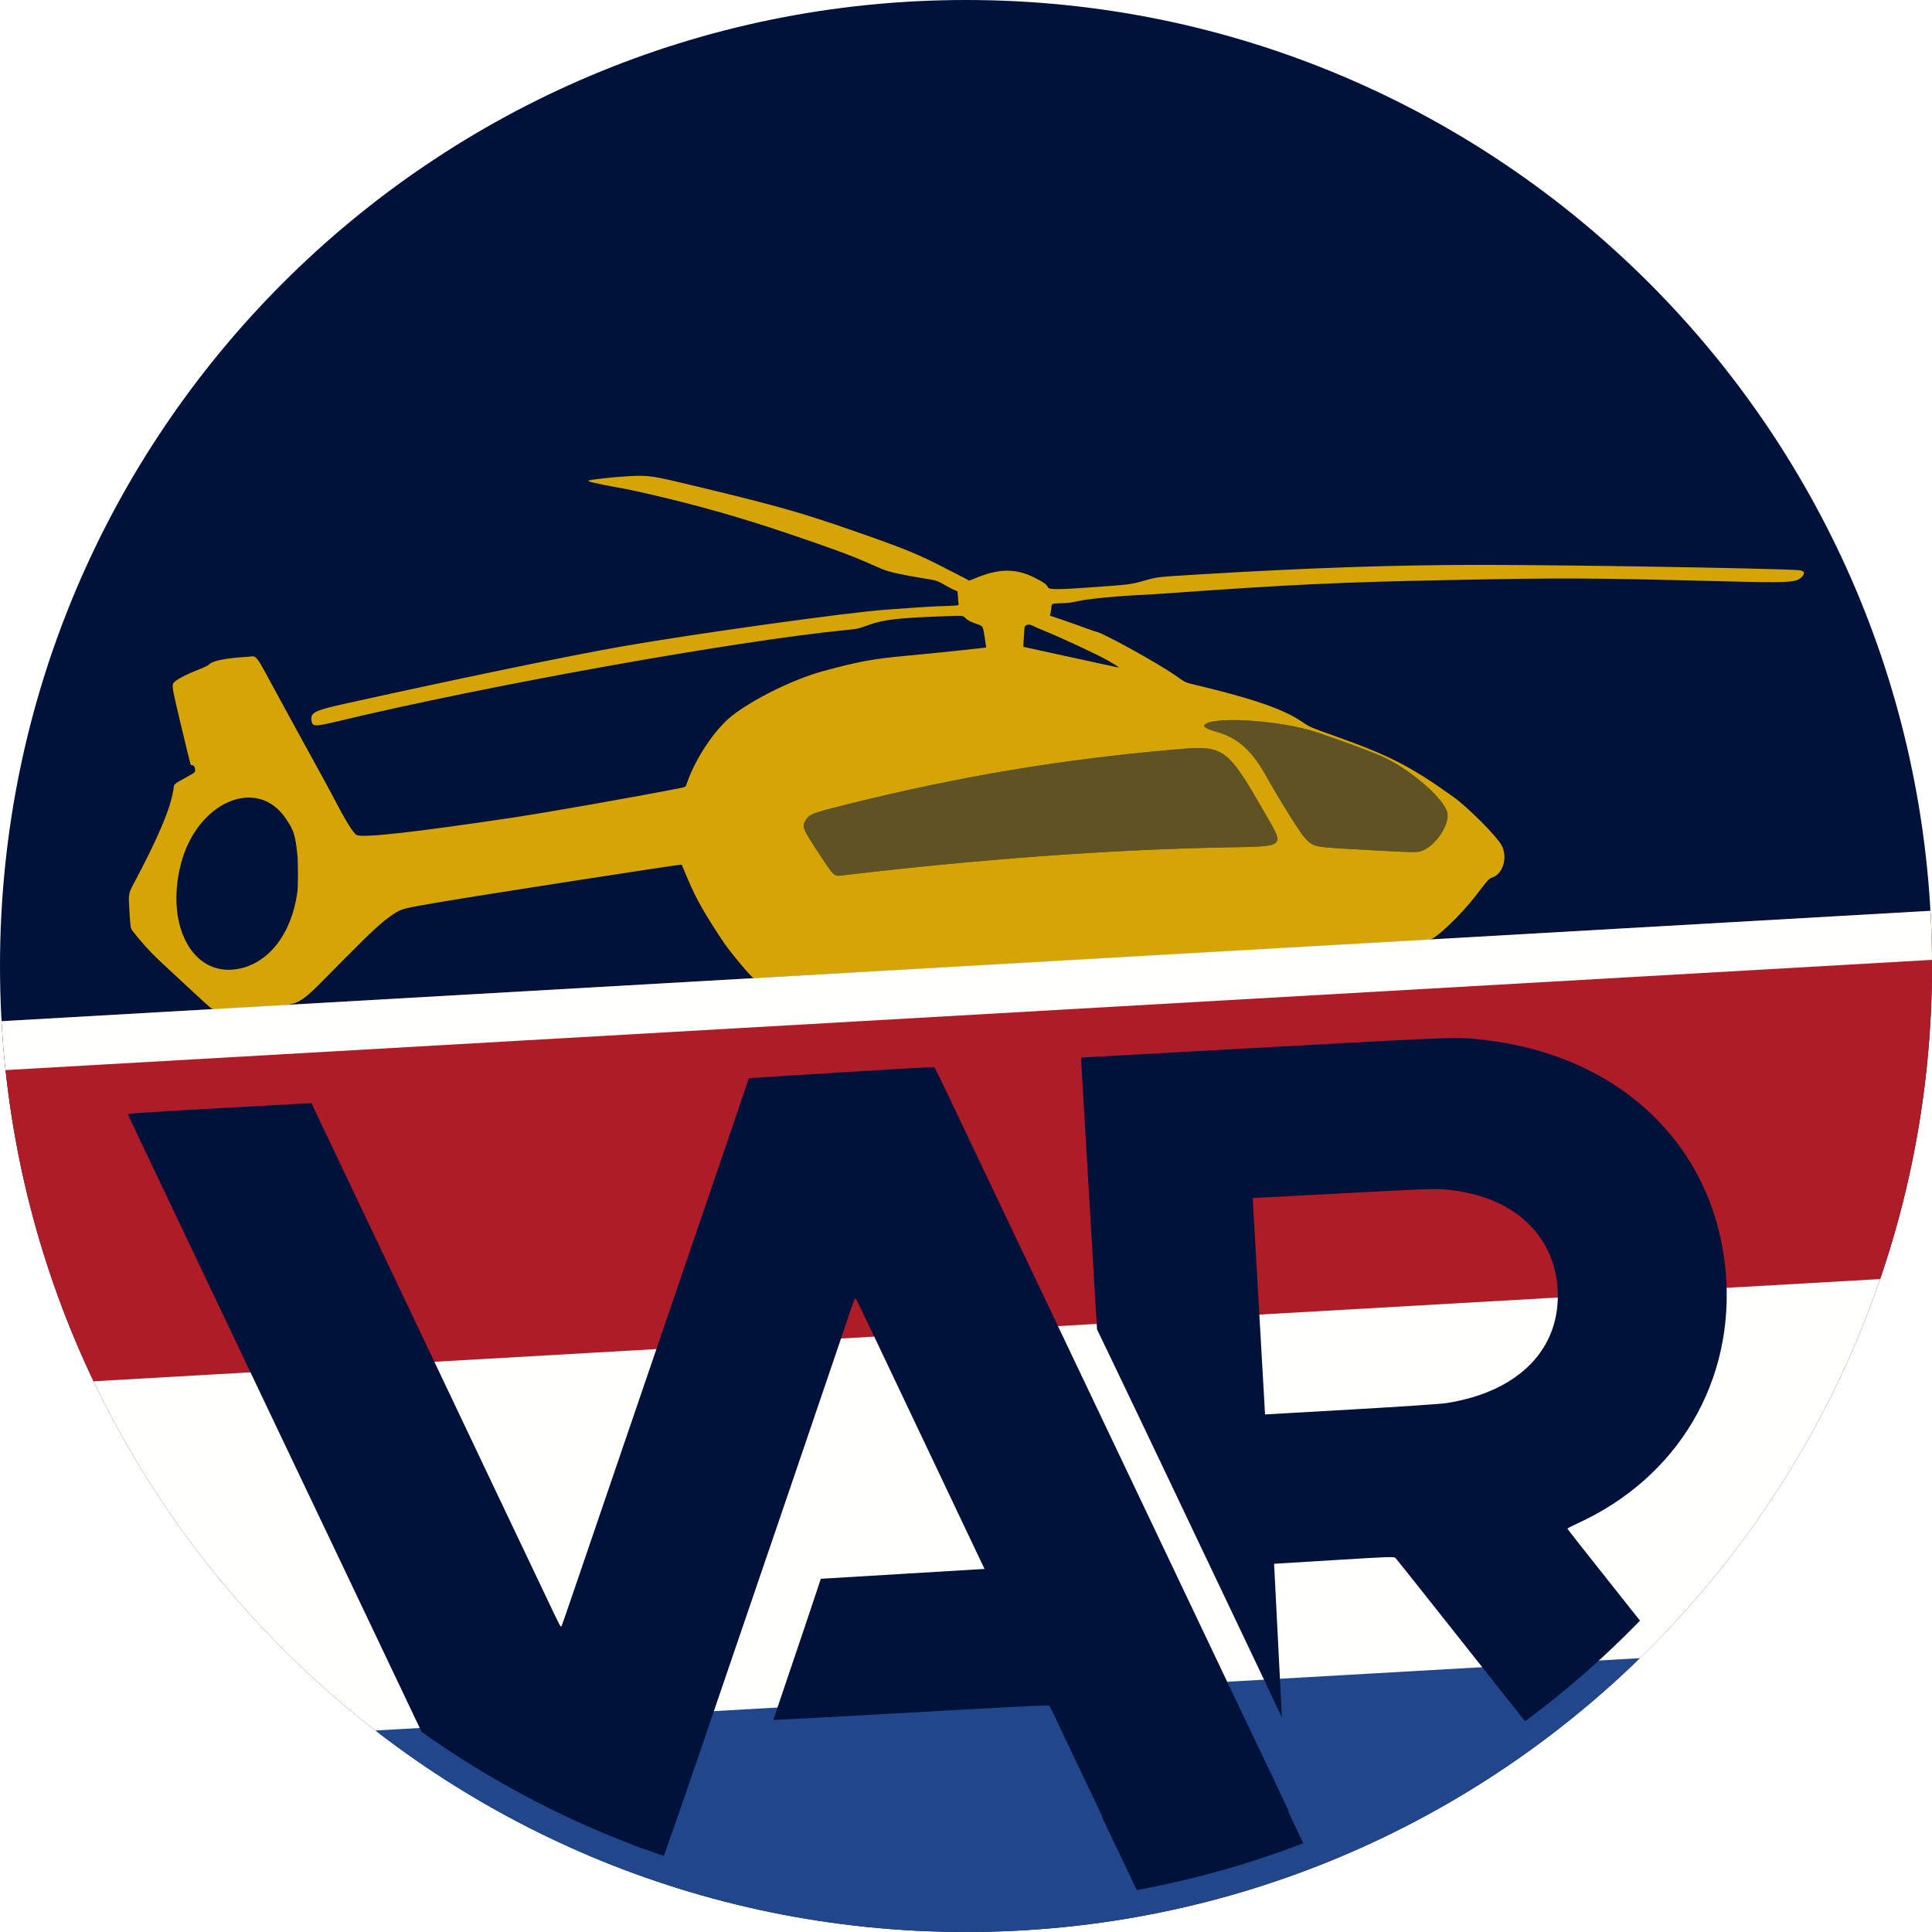
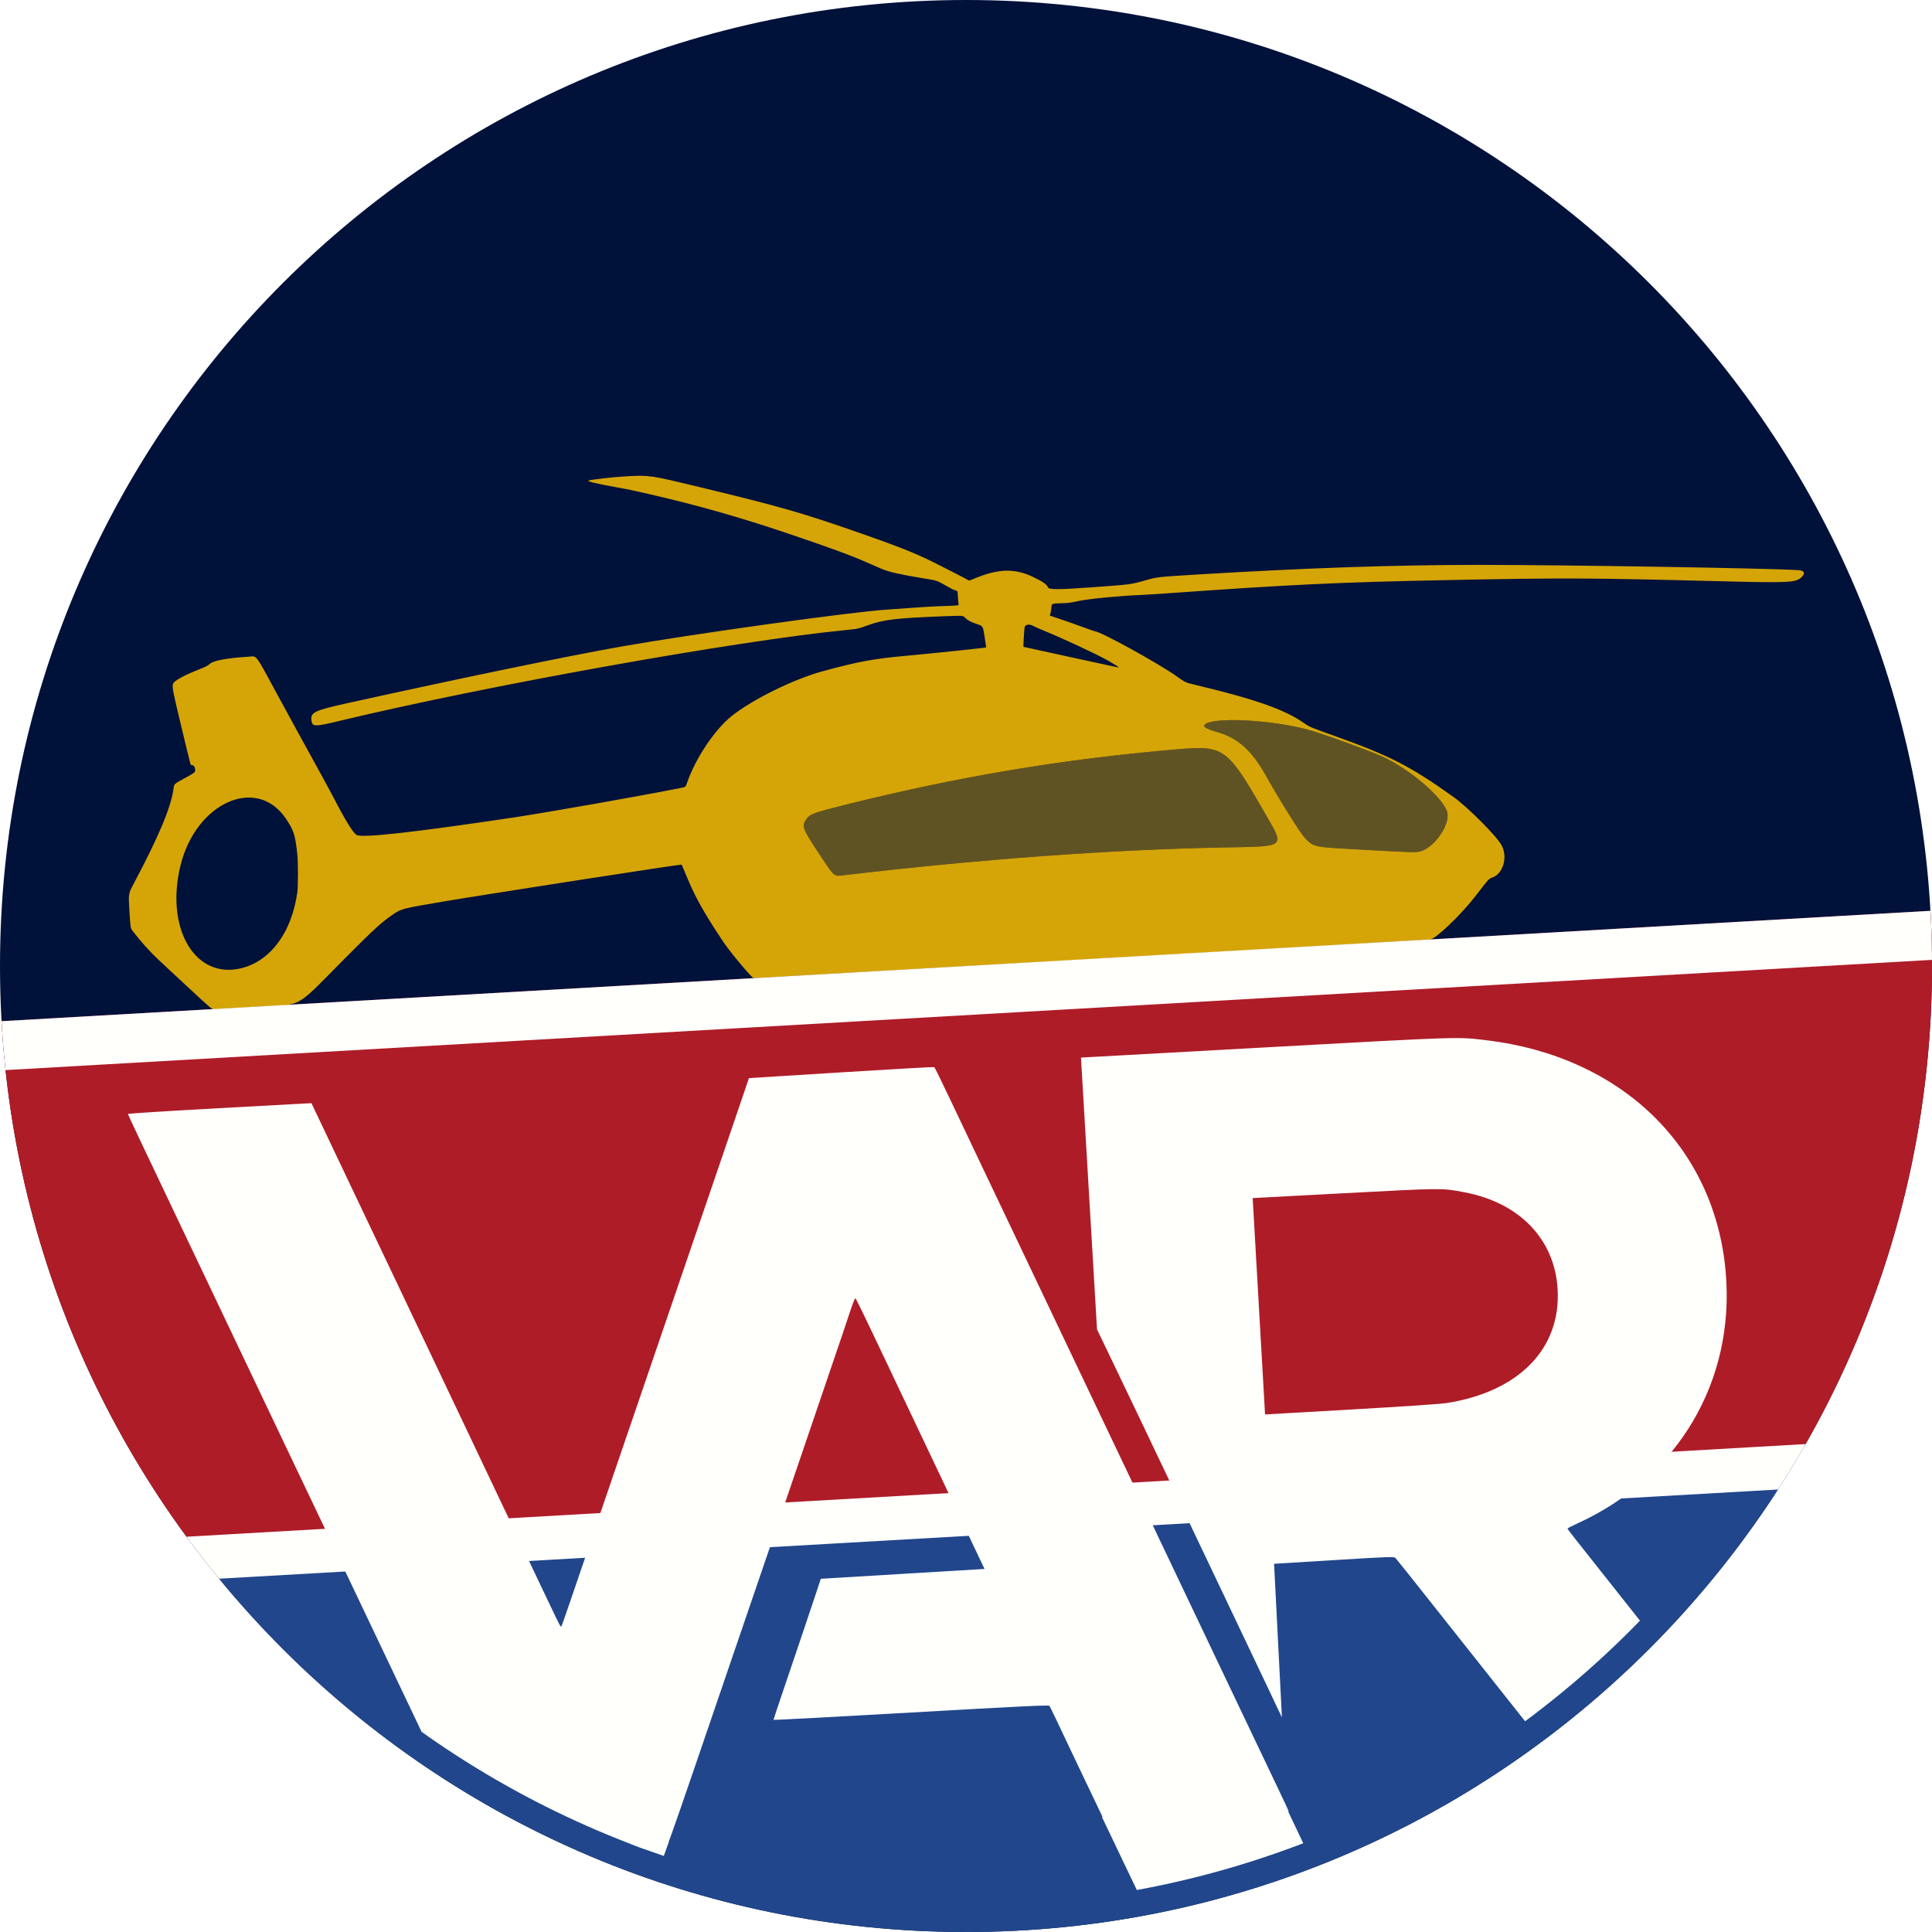
<svg xmlns="http://www.w3.org/2000/svg" viewBox="0 0 512 512" width="512" height="512">
  <defs>
-     <clipPath id="e46">
+     <clipPath id="e42">
      <circle cx="256" cy="256" r="256" />
    </clipPath>
  </defs>
-   <g clip-path="url(#e46)">
+   <g clip-path="url(#e42)">
    <circle cx="256" cy="256" r="256" fill="#00113A" />
    <defs>
-       <clipPath id="f47">
+       <clipPath id="f43">
        <rect x="-512" y="256" width="1536" height="1024" transform="rotate(-3.275 256 256)" />
      </clipPath>
    </defs>
-     <g clip-path="url(#f47)">
+     <g clip-path="url(#f43)">
      <g transform="rotate(-3.275 256 256)">
        <g transform="translate(0,256)">
-           <rect x="-512" y="0.00" width="1536" height="97.27" fill="#AE1C28" />
-           <rect x="-512" y="96.67" width="1536" height="97.27" fill="#FFFFFC" />
-           <rect x="-512" y="193.33" width="1536" height="97.27" fill="#21468B" />
+           <rect x="-512" y="0.00" width="1536" height="139.80" fill="#AE1C28" />
+           <rect x="-512" y="139.20" width="1536" height="12.20" fill="#FFFFFC" />
+           <rect x="-512" y="150.80" width="1536" height="139.80" fill="#21468B" />
        </g>
      </g>
    </g>
    <g fill="#D5A507" transform="translate(34.00,126.11) scale(0.444)">
      <path d="M35.7 305.27C27.86 297.99 20 290.67 18.23 289.02C12.94 284.07 7.26 277.76 2.59 271.63C1.3 269.94 1.3 269.94 0.67 259.67C0.04 249.4 0.04 249.4 3.21 243.43C17.85 215.93 25.31 198.26 26.9 187.33C27.45 183.58 26.65 184.36 34.25 180.13C39.92 176.97 39.91 176.98 39.91 175.49C39.91 173.85 39.02 172.61 37.83 172.6C37.11 172.6 37.81 175.22 31.69 149.81C26.64 128.87 26.11 126.2 26.67 124.15C27.12 122.49 32.62 119.37 41.13 115.95C46.53 113.78 47.49 113.3 48.58 112.26C50.67 110.26 58.97 108.69 71.24 107.99C77.19 107.64 74.98 104.81 89.29 131.15C96.15 143.79 105.73 161.29 110.57 170.04C115.41 178.79 120.75 188.62 122.44 191.88C129.48 205.52 134.23 213.21 136.29 214.34C139.72 216.22 170.18 212.83 229.23 204.01C250.02 200.91 306.75 190.88 330.23 186.17C332.66 185.68 332.66 185.68 333.54 183.12C338.5 168.63 350.1 151.3 360.17 143.32C372.8 133.3 397.13 121.34 414.41 116.63C435.84 110.79 444.66 109.17 464.81 107.34C479.81 105.98 511.76 102.62 512.05 102.38C512.08 102.36 511.65 99.49 511.1 96.01C510.1 89.68 510.1 89.68 506.87 88.58C502.65 87.13 501 86.26 499.45 84.67C498.18 83.37 498.18 83.37 487.88 83.75C459.05 84.82 451.08 85.73 441.9 89.01C435.4 91.33 435.45 91.31 428.8 91.97C362.81 98.45 214.12 125.11 126.21 146.21C111.13 149.83 109.91 149.82 109.35 146.09C108.62 141.18 110.96 140.04 130.7 135.68C199.78 120.43 262.82 107.4 294.63 101.81C336.98 94.36 431.41 81.22 452.54 79.84C455.13 79.67 462.05 79.18 467.91 78.75C473.77 78.33 480.74 77.91 483.41 77.82C496.02 77.41 495.76 77.44 495.55 76.49C495.44 76.03 495.28 74.08 495.18 72.17C495.01 68.69 495.01 68.69 493.75 68.38C493.06 68.2 491.24 67.34 489.71 66.47C482.4 62.32 482.87 62.48 475.05 61.23C461.69 59.09 454.17 57.41 449.82 55.59C448.42 55 444.91 53.47 442.02 52.19C431.61 47.57 418.28 42.66 392.8 34.08C364.87 24.67 339.59 17.5 311.76 11.09C299.95 8.37 299.99 8.38 290.21 6.6C279.38 4.63 274.04 3.36 274.55 2.87C275.14 2.3 289.73 0.65 297.88 0.23C311.16 -0.46 311.55 -0.4 341.15 6.74C389.7 18.46 402.15 22.04 437.97 34.58C462.99 43.33 472.02 47.05 486.52 54.55C489.7 56.2 494.13 58.47 496.36 59.59C498.58 60.72 500.74 61.86 501.14 62.13C501.87 62.62 501.89 62.62 504.82 61.38C519.4 55.23 529.43 55.03 540.79 60.69C546.35 63.46 548.17 64.78 548.98 66.6C549.58 67.97 555.31 67.94 575.92 66.45C598.39 64.83 598.39 64.83 607.34 62.29C614.29 60.32 614.14 60.33 639.56 58.79C703.41 54.93 756.26 53.13 806.36 53.13C858.12 53.13 977.54 55.09 996.82 56.26C1000.43 56.48 1001.17 58.14 998.71 60.49C995.29 63.76 991.43 63.94 948.73 62.85C873.08 60.91 856.08 60.83 788.97 62.17C722.22 63.5 694.67 64.8 620.01 70.11C613.86 70.55 607 70.98 604.77 71.07C591.89 71.59 573.5 73.35 567.47 74.64C561.97 75.82 561.32 75.9 556.36 76.04C551.11 76.19 551.11 76.19 550.94 78.75C550.84 80.16 550.57 81.77 550.34 82.33C550.01 83.11 549.99 83.38 550.24 83.47C550.42 83.53 553.42 84.55 556.9 85.72C560.39 86.9 566.25 88.96 569.93 90.32C573.61 91.67 576.74 92.77 576.89 92.77C580.14 92.77 614.7 111.79 625.81 119.69C630.93 123.34 630.93 123.34 636.87 124.75C672.02 133.12 689.95 139.38 701.29 147.24C705.18 149.93 705.18 149.93 720.24 155.31C752.95 166.98 765.35 173.35 790.99 191.66C799.5 197.73 816.67 214.97 819.64 220.42C823.42 227.36 820.75 237.21 814.42 239.63C811.9 240.59 812.26 240.2 804.25 250.61C795.46 262.02 780.6 276.24 776.87 276.82C775.66 277 373.53 299.94 373.25 299.84C371.87 299.33 359.32 284.34 355.46 278.59C344.66 262.51 338.75 252.16 334.39 241.69C332.21 236.45 330.36 232.1 330.28 232.02C329.97 231.71 213.68 249.73 187.97 254.08C164.08 258.12 163.13 258.35 158.5 261.43C151.54 266.06 146.73 270.44 129.11 288.18C98.73 318.77 105.03 315.29 77.25 316.85C63.91 317.61 52.31 318.29 51.48 318.37C49.96 318.52 49.96 318.52 35.7 305.27ZM65.16 294.35C83.73 291.12 97.51 273.39 100.91 248.38C101.38 244.97 101.37 230.17 100.9 226C99.56 213.99 98.8 211.61 94.02 204.55C76.64 178.83 40.43 194.92 31.18 232.47C22.2 268.91 38.7 298.96 65.16 294.35ZM426.51 238.42C508.82 228.76 585.47 223.14 652.64 221.81C692.24 221.03 690.56 222.48 677.71 200.11C656.08 162.43 653.86 160.82 626.75 163.14C557.73 169.02 495.94 179.34 427.86 196.36C408.78 201.13 406.7 201.91 404.56 205.13C401.84 209.25 402.31 210.47 412.79 226.27C421.54 239.45 421.09 239.05 426.51 238.42ZM771.34 224.12C780.47 221.3 789.76 206.88 786.96 199.86C783.31 190.7 764.16 174.62 748.38 167.48C741.64 164.43 718.63 155.97 707.64 152.51C687.74 146.23 651.12 143.59 643.34 147.88C640.63 149.37 642.43 150.74 649.96 152.91C662.3 156.47 670.56 163.87 679.03 178.98C687.23 193.6 699.29 212.89 702.16 215.99C707.1 221.32 707.66 221.47 727.59 222.62C764.71 224.76 768.81 224.9 771.34 224.12ZM591.15 114.24C591.15 114.08 588 112.11 584.82 110.28C578.3 106.55 556.35 96.34 545.07 91.8C543.08 91 540.82 89.97 540.03 89.52C537.82 88.26 535.19 88.74 534.96 90.44C534.72 92.22 534.14 101.92 534.27 102.04C534.33 102.09 541.55 103.67 550.3 105.55C559.05 107.43 571.61 110.17 578.21 111.63C589.8 114.19 591.15 114.47 591.15 114.24Z" fill-rule="evenodd" />
      <path d="M426.51 238.42C508.82 228.76 585.47 223.14 652.64 221.81C692.24 221.03 690.56 222.48 677.71 200.11C656.08 162.43 653.86 160.82 626.75 163.14C557.73 169.02 495.94 179.34 427.86 196.36C408.78 201.13 406.7 201.91 404.56 205.13C401.84 209.25 402.31 210.47 412.79 226.27C421.54 239.45 421.09 239.05 426.51 238.42ZM771.34 224.12C780.47 221.3 789.76 206.88 786.96 199.86C783.31 190.7 764.16 174.62 748.38 167.48C741.64 164.43 718.63 155.97 707.64 152.51C687.74 146.23 651.12 143.59 643.34 147.88C640.63 149.37 642.43 150.74 649.96 152.91C662.3 156.47 670.56 163.87 679.03 178.98C687.23 193.6 699.29 212.89 702.16 215.99C707.1 221.32 707.66 221.47 727.59 222.62C764.71 224.76 768.81 224.9 771.34 224.12Z" opacity="0.45" />
    </g>
    <g transform="translate(256,256) rotate(-3.275)">
      <rect x="-614.4" y="0" width="1228.8" height="13" fill="#FFFFFC" />
    </g>
    <g transform="rotate(-3.275 256 256)">
      <defs>
-         <clipPath id="wc48">
+         <clipPath id="wc44">
          <circle cx="256" cy="256" r="249.00" />
        </clipPath>
      </defs>
-       <g clip-path="url(#wc48)">
-         <g fill="#00113A" transform="translate(32.03,282.00) scale(0.42394)">
+       <g clip-path="url(#wc44)">
+         <g fill="#FFFFFC" transform="translate(32.03,282.00) scale(0.42394)">
          <path d="M195.1 478.09C193.93 477.63 193.3 476.14 173.69 427.85C169.31 417.07 161.96 399.04 157.36 387.77C144.85 357.16 130.53 321.99 124.7 307.6C121.86 300.58 116.25 286.82 112.24 277.02C99.77 246.52 89.4 221.12 84.01 207.84C76.29 188.85 63.1 156.48 36.82 92.04C5.35 14.87 0 1.67 0 1.08C0 0.81 25.85 0.66 57.45 0.74L114.9 0.89L119.73 12.77C122.38 19.3 128.74 34.93 133.87 47.51C145.14 75.16 159.52 110.48 170.14 136.58C174.45 147.19 182.06 165.9 187.05 178.15C196.26 200.76 206.8 226.67 220.74 260.99C224.99 271.44 230.49 284.93 232.96 290.97C235.43 297.02 240.44 309.31 244.09 318.29C251.9 337.51 251.75 337.2 252.42 336.01C252.69 335.53 256.69 325.8 261.33 314.39C269.84 293.41 277.55 274.47 295.12 231.29C300.44 218.23 308.05 199.52 312.04 189.73C318.74 173.26 325.93 155.59 346.48 105.11C350.8 94.49 358.42 75.79 363.41 63.54C368.4 51.29 376.16 32.19 380.66 21.08L388.83 0.89L446.64 0.59C478.44 0.43 504.66 0.45 504.91 0.64C505.16 0.82 508.67 9.11 512.7 19.04C516.73 28.98 524.11 47.13 529.11 59.38C541.84 90.6 555.55 124.24 565.9 149.64C570.75 161.56 578.1 179.6 582.23 189.73C586.36 199.85 593.99 218.56 599.17 231.29C604.36 244.03 612.91 265.01 618.18 277.91C633.59 315.68 644.01 341.24 650.83 358.08C654.35 366.73 659.95 380.49 663.29 388.66C666.63 396.82 673.22 412.99 677.95 424.58C682.68 436.18 689.46 452.8 693.03 461.52C696.6 470.24 699.52 477.52 699.52 477.7C699.52 477.88 673.66 478.03 642.04 478.03L584.56 478.03L581.68 471.05C577.2 460.19 560.23 418.53 557.18 410.93C555.68 407.17 554.19 403.76 553.87 403.36C553.42 402.77 535.39 402.61 467.27 402.61C419.95 402.61 381.24 402.46 381.24 402.26C381.24 402.07 384.56 393.72 388.61 383.71C396.8 363.5 408.21 335.11 412.82 323.49L415.81 315.92L467.08 315.77L518.34 315.62L513.87 304.63C511.41 298.59 505.44 283.89 500.59 271.97C495.75 260.05 487.88 240.68 483.1 228.92C478.32 217.16 470.83 198.72 466.45 187.95C450.59 148.87 447.82 142.25 447.34 142.09C447.07 142 445.2 146.13 443.18 151.28C441.16 156.42 434.67 172.52 428.75 187.05C422.83 201.59 414.81 221.36 410.93 231C407.04 240.63 399.56 259.07 394.3 271.97C376.24 316.27 366.82 339.41 358.64 359.56C345.14 392.83 338.8 408.42 330.37 429.04C311.03 476.38 310.36 477.95 309.1 478.28C307.23 478.79 196.4 478.6 195.1 478.09ZM881.95 474.91C879.81 472 876.03 466.65 856.48 438.84C852.23 432.79 840.49 416.09 830.38 401.72C820.26 387.35 807.21 368.78 801.36 360.45C784.84 336.91 776.14 324.62 775.21 323.48C774.4 322.5 772.01 322.45 736.79 322.59L699.23 322.74L698.93 370.83L698.63 418.92L690.21 398.15C685.57 386.72 677.74 367.49 672.81 355.4C667.87 343.32 660.52 325.28 656.47 315.32C652.42 305.36 644.8 286.65 639.54 273.75C634.28 260.85 625.94 240.41 621.01 228.33C616.08 216.24 608.68 198.2 604.57 188.24L597.09 170.13L596.94 85.03L596.79 -0.07L711.55 0.16C835.48 0.41 832.04 0.32 850.36 3.58C934.1 18.49 989.12 78.21 991.5 156.77C993.56 225.09 954.38 283.51 889.7 308.51C886.35 309.81 883.62 311.05 883.61 311.28C883.61 311.67 888.25 318.33 910.61 350.06C915.44 356.92 922.68 367.21 926.69 372.92C930.71 378.64 938.14 389.19 943.21 396.38C948.28 403.56 955.61 413.98 959.5 419.54C963.39 425.09 972.96 438.72 980.78 449.82C999.57 476.5 1000 477.12 1000 477.61C1000 477.84 973.95 478.03 942.12 478.03C884.24 478.03 884.24 478.03 881.95 474.91ZM812.44 228.62C858.16 224.16 885.99 198.77 885.99 161.52C885.99 130.34 865.44 106.28 831.53 97.74C817.42 94.19 818.24 94.23 756.09 93.98L698.93 93.75L698.93 161.48L698.93 229.22L752.61 229.22C784.27 229.22 808.81 228.97 812.44 228.62Z" fill-rule="evenodd" />
          <path d="M192.83 474.62 L311.60 474.62 L252.04 614.97 L252.04 614.97 ZM582.75 474.62 L697.88 474.62 L780.63 678.62 L666.26 678.62 ZM887.32 474.62 L997.18 474.62 L1138.70 678.62 L1067.96 678.62 Z" />
        </g>
      </g>
    </g>
  </g>
</svg>
